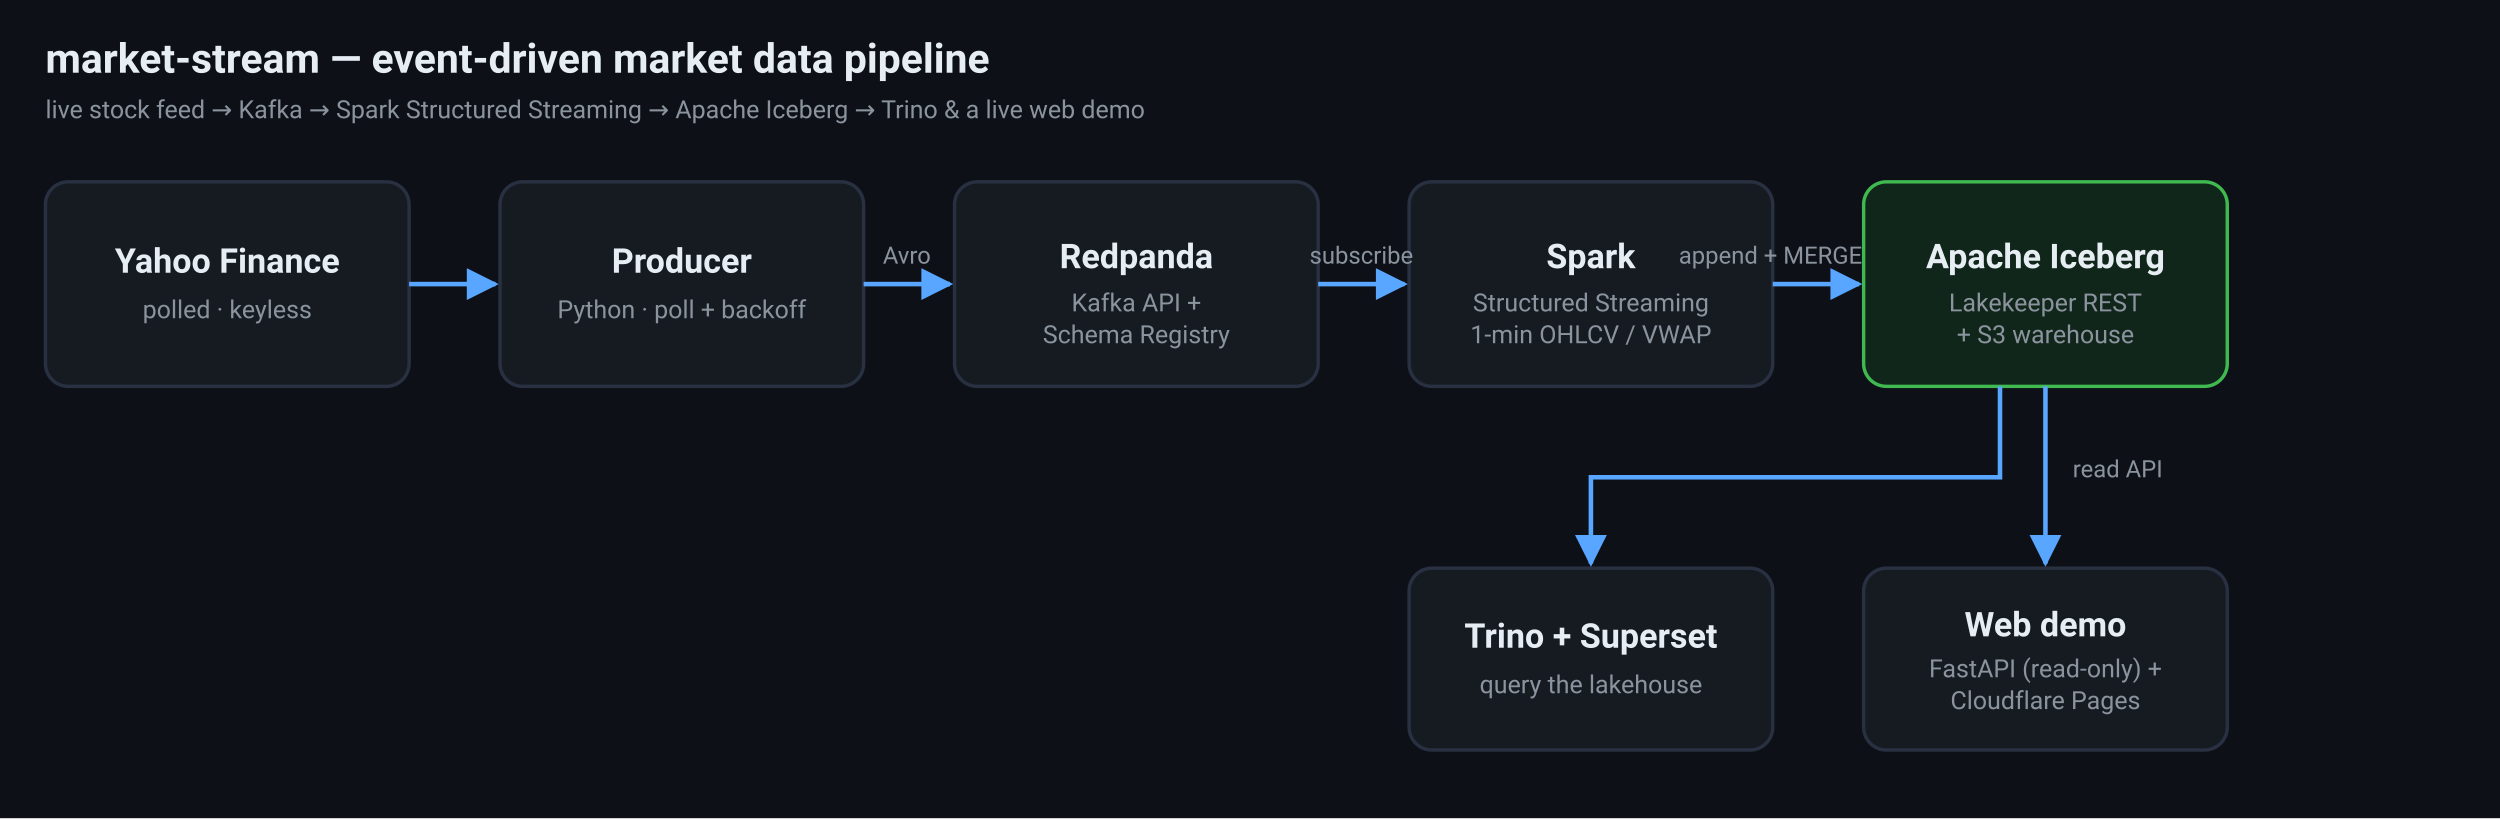
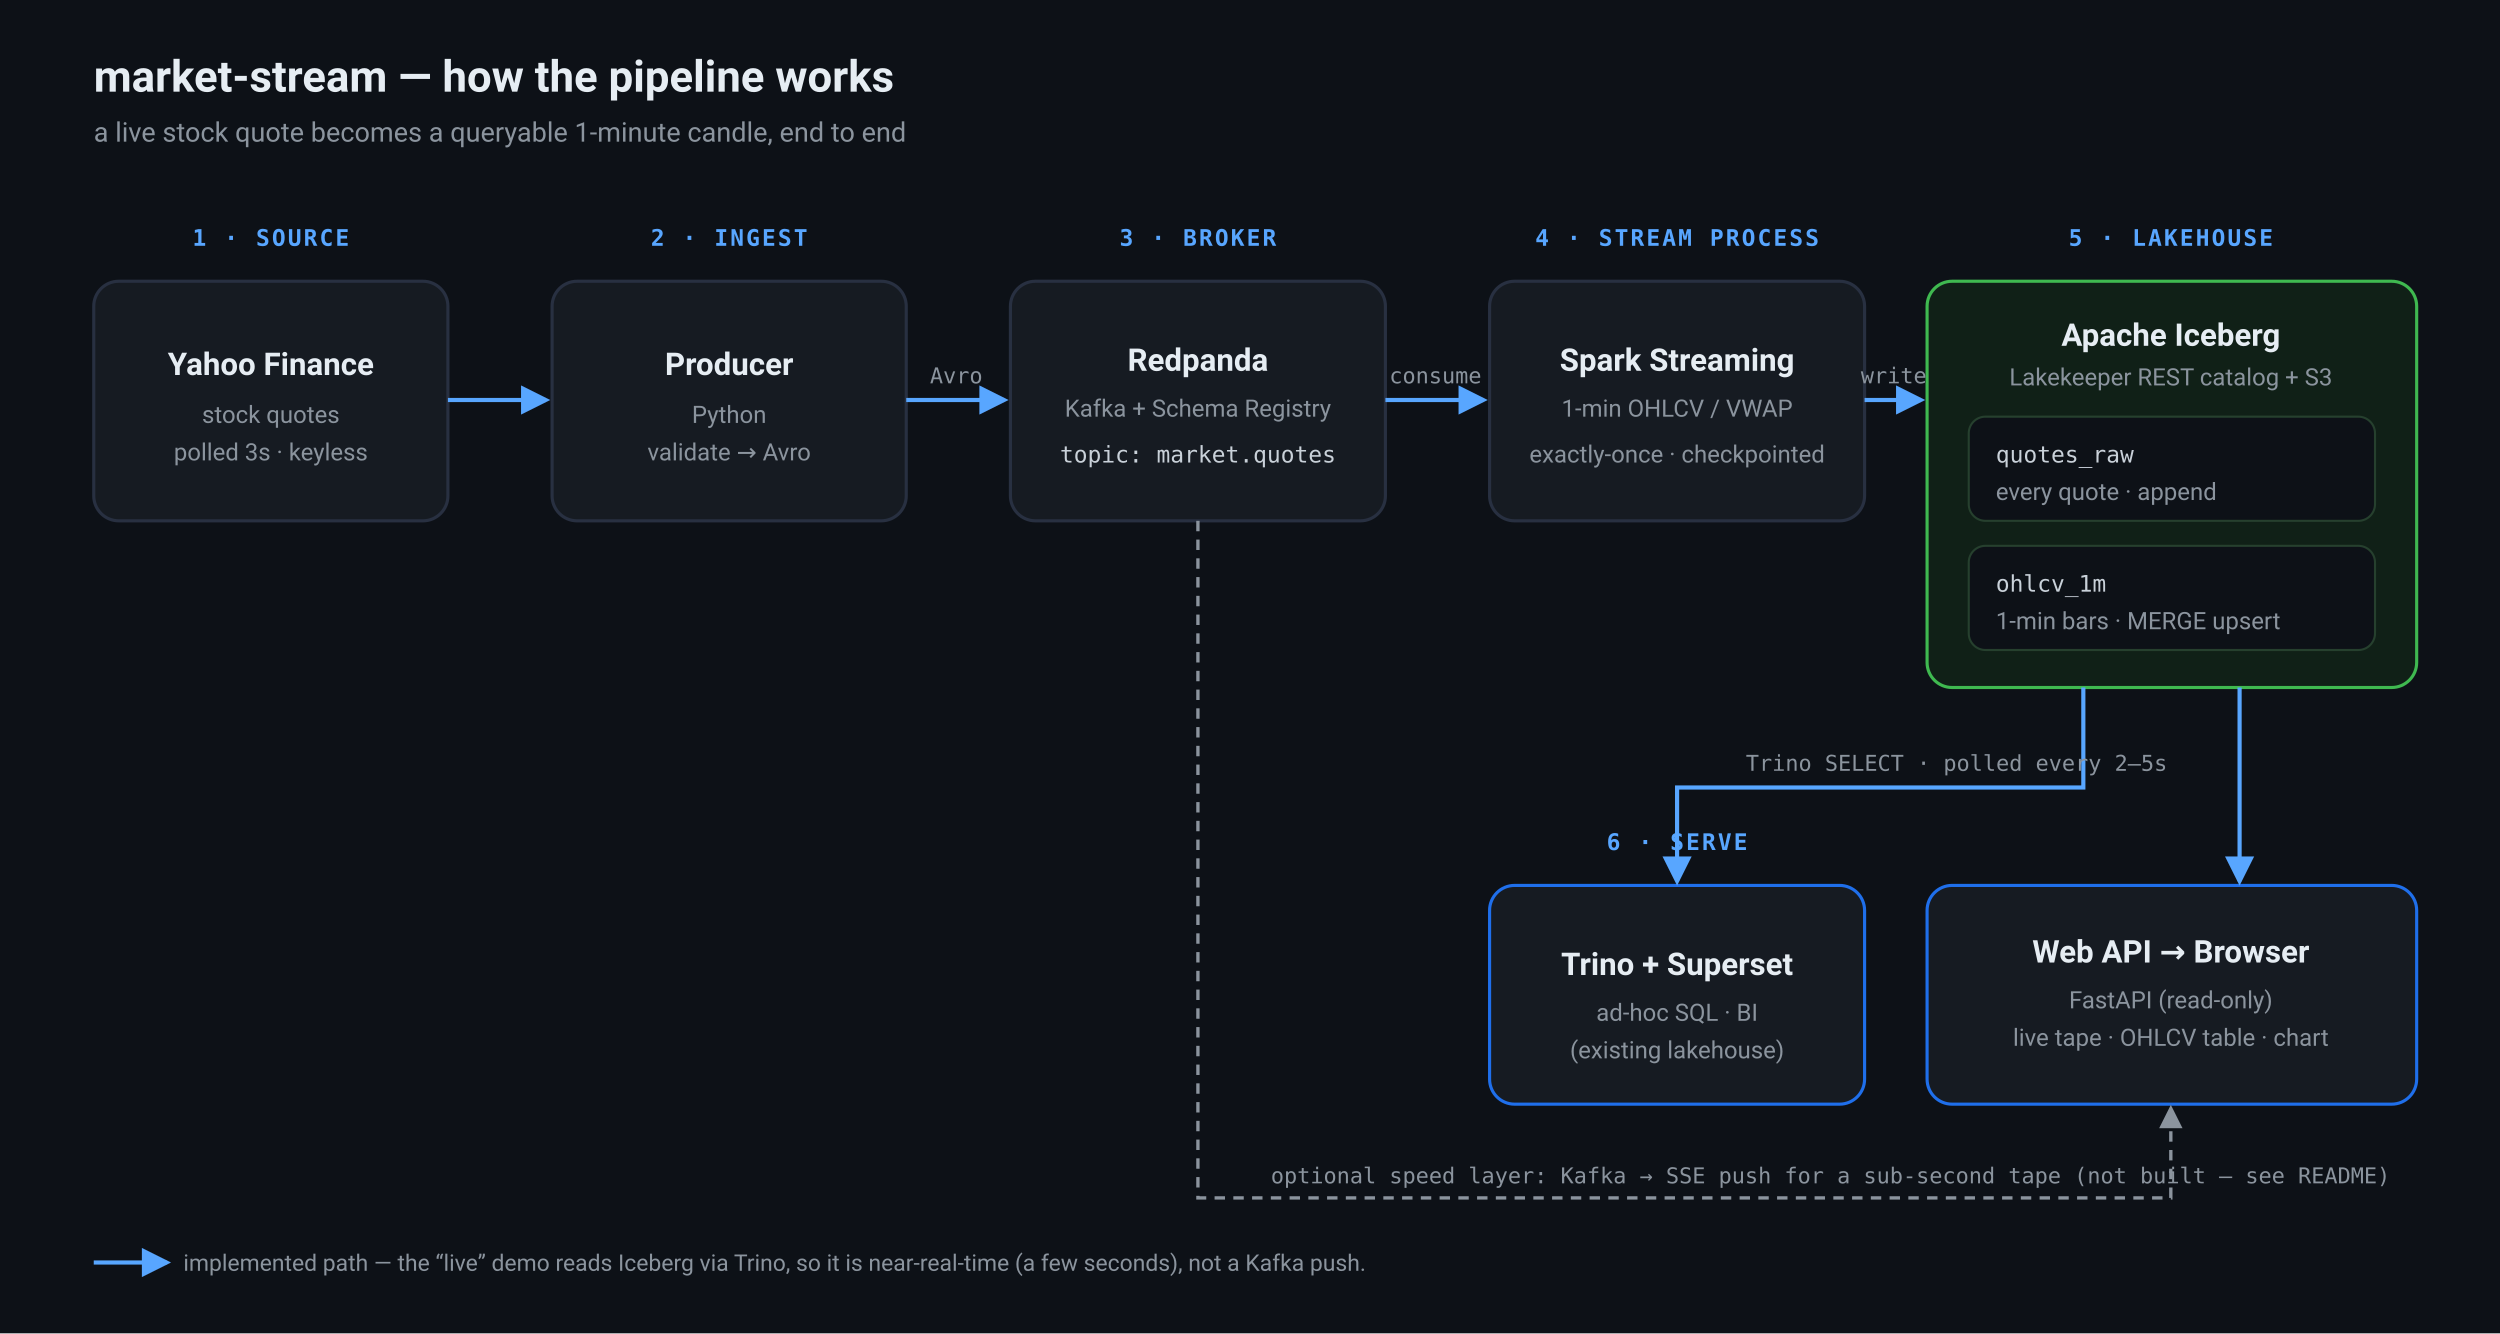
- <svg xmlns="http://www.w3.org/2000/svg" viewBox="0 0 1100 360" font-family="Segoe UI, Roboto, system-ui, sans-serif">
+ <svg xmlns="http://www.w3.org/2000/svg" viewBox="0 0 1200 640" font-family="Segoe UI, Roboto, system-ui, sans-serif">
  <defs>
-     <marker id="arrow" viewBox="0 0 10 10" refX="9" refY="5" markerWidth="7" markerHeight="7" orient="auto-start-reverse">
+     <marker id="arr" viewBox="0 0 10 10" refX="8.5" refY="5" markerWidth="7" markerHeight="7" orient="auto-start-reverse">
      <path d="M0,0 L10,5 L0,10 z" fill="#58a6ff" />
    </marker>
+     <marker id="arrm" viewBox="0 0 10 10" refX="8.5" refY="5" markerWidth="7" markerHeight="7" orient="auto-start-reverse">
+       <path d="M0,0 L10,5 L0,10 z" fill="#8b949e" />
+     </marker>
    <style>
-       .bg    { fill:#0d1117; }
-       .box   { fill:#161b22; stroke:#283041; stroke-width:1.5; rx:10; }
-       .lake  { fill:#11261a; stroke:#3fb950; stroke-width:1.5; rx:10; }
-       .title { fill:#e6edf3; font-size:15px; font-weight:600; }
-       .sub   { fill:#8b949e; font-size:11px; }
-       .h1    { fill:#e6edf3; font-size:18px; font-weight:700; }
-       .flow  { stroke:#58a6ff; stroke-width:2; fill:none; marker-end:url(#arrow); }
-       .lbl   { fill:#8b949e; font-size:10.5px; }
+       .bg     { fill:#0d1117; }
+       .box    { fill:#161b22; stroke:#283041; stroke-width:1.5; }
+       .lake   { fill:#102017; stroke:#3fb950; stroke-width:1.5; }
+       .tbl    { fill:#0d1117; stroke:#26402e; stroke-width:1; }
+       .serve  { fill:#161b22; stroke:#1f6feb; stroke-width:1.5; }
+       .h1     { fill:#e6edf3; font-size:21px; font-weight:700; }
+       .sub0   { fill:#8b949e; font-size:13px; }
+       .stage  { fill:#58a6ff; font-size:11px; font-weight:600; letter-spacing:1px; font-family:"Roboto Mono",monospace; }
+       .t      { fill:#e6edf3; font-size:15px; font-weight:600; }
+       .s      { fill:#8b949e; font-size:11.5px; }
+       .mono   { fill:#c9d1d9; font-size:11px; font-family:"Roboto Mono",monospace; }
+       .lbl    { fill:#8b949e; font-size:10.5px; font-family:"Roboto Mono",monospace; }
+       .flow   { stroke:#58a6ff; stroke-width:2; fill:none; marker-end:url(#arr); }
+       .dash   { stroke:#8b949e; stroke-width:1.6; fill:none; stroke-dasharray:5 4; marker-end:url(#arrm); }
+       .leg    { fill:#8b949e; font-size:11px; }
    </style>
  </defs>
-   <rect class="bg" x="0" y="0" width="1100" height="360" />
-   <text class="h1" x="20" y="32">market-stream — event-driven market data pipeline</text>
-   <text class="sub" x="20" y="52">live stock feed → Kafka → Spark Structured Streaming → Apache Iceberg → Trino &amp; a live web demo</text>
-   <g>
-     <rect class="box" x="20" y="80" width="160" height="90" rx="10" />
-     <text class="title" x="100" y="120" text-anchor="middle">Yahoo Finance</text>
-     <text class="sub" x="100" y="140" text-anchor="middle">polled · keyless</text>
-     <rect class="box" x="220" y="80" width="160" height="90" rx="10" />
-     <text class="title" x="300" y="120" text-anchor="middle">Producer</text>
-     <text class="sub" x="300" y="140" text-anchor="middle">Python · poll + backoff</text>
-     <rect class="box" x="420" y="80" width="160" height="90" rx="10" />
-     <text class="title" x="500" y="118" text-anchor="middle">Redpanda</text>
-     <text class="sub" x="500" y="137" text-anchor="middle">Kafka API +</text>
-     <text class="sub" x="500" y="151" text-anchor="middle">Schema Registry</text>
-     <rect class="box" x="620" y="80" width="160" height="90" rx="10" />
-     <text class="title" x="700" y="118" text-anchor="middle">Spark</text>
-     <text class="sub" x="700" y="137" text-anchor="middle">Structured Streaming</text>
-     <text class="sub" x="700" y="151" text-anchor="middle">1-min OHLCV / VWAP</text>
-     <rect class="lake" x="820" y="80" width="160" height="90" rx="10" />
-     <text class="title" x="900" y="118" text-anchor="middle">Apache Iceberg</text>
-     <text class="sub" x="900" y="137" text-anchor="middle">Lakekeeper REST</text>
-     <text class="sub" x="900" y="151" text-anchor="middle">+ S3 warehouse</text>
-   </g>
-   <rect class="box" x="620" y="250" width="160" height="80" rx="10" />
-   <text class="title" x="700" y="285" text-anchor="middle">Trino + Superset</text>
-   <text class="sub" x="700" y="305" text-anchor="middle">query the lakehouse</text>
-   <rect class="box" x="820" y="250" width="160" height="80" rx="10" />
-   <text class="title" x="900" y="280" text-anchor="middle">Web demo</text>
-   <text class="sub" x="900" y="298" text-anchor="middle">FastAPI (read-only) +</text>
-   <text class="sub" x="900" y="312" text-anchor="middle">Cloudflare Pages</text>
-   <path class="flow" d="M180,125 H218" />
-   <path class="flow" d="M380,125 H418" />
-   <path class="flow" d="M580,125 H618" />
-   <path class="flow" d="M780,125 H818" />
-   <text class="lbl" x="399" y="116" text-anchor="middle">Avro</text>
-   <text class="lbl" x="599" y="116" text-anchor="middle">subscribe</text>
-   <text class="lbl" x="779" y="116" text-anchor="middle">append + MERGE</text>
-   <path class="flow" d="M880,170 V210 H700 V248" />
-   <path class="flow" d="M900,170 V248" />
-   <text class="lbl" x="912" y="210">read API</text>
+   <rect class="bg" x="0" y="0" width="1200" height="640" />
+   <text class="h1" x="45" y="44">market-stream — how the pipeline works</text>
+   <text class="sub0" x="45" y="68">a live stock quote becomes a queryable 1-minute candle, end to end</text>
+   <text class="stage" x="130" y="118" text-anchor="middle">1 · SOURCE</text>
+   <text class="stage" x="350" y="118" text-anchor="middle">2 · INGEST</text>
+   <text class="stage" x="575" y="118" text-anchor="middle">3 · BROKER</text>
+   <text class="stage" x="805" y="118" text-anchor="middle">4 · STREAM PROCESS</text>
+   <text class="stage" x="1042" y="118" text-anchor="middle">5 · LAKEHOUSE</text>
+   <rect class="box" x="45" y="135" width="170" height="115" rx="12" />
+   <text class="t" x="130" y="180" text-anchor="middle">Yahoo Finance</text>
+   <text class="s" x="130" y="203" text-anchor="middle">stock quotes</text>
+   <text class="s" x="130" y="221" text-anchor="middle">polled 3s · keyless</text>
+   <rect class="box" x="265" y="135" width="170" height="115" rx="12" />
+   <text class="t" x="350" y="180" text-anchor="middle">Producer</text>
+   <text class="s" x="350" y="203" text-anchor="middle">Python</text>
+   <text class="s" x="350" y="221" text-anchor="middle">validate → Avro</text>
+   <rect class="box" x="485" y="135" width="180" height="115" rx="12" />
+   <text class="t" x="575" y="178" text-anchor="middle">Redpanda</text>
+   <text class="s" x="575" y="200" text-anchor="middle">Kafka + Schema Registry</text>
+   <text class="mono" x="575" y="222" text-anchor="middle">topic: market.quotes</text>
+   <rect class="box" x="715" y="135" width="180" height="115" rx="12" />
+   <text class="t" x="805" y="178" text-anchor="middle">Spark Streaming</text>
+   <text class="s" x="805" y="200" text-anchor="middle">1-min OHLCV / VWAP</text>
+   <text class="s" x="805" y="222" text-anchor="middle">exactly-once · checkpointed</text>
+   <rect class="lake" x="925" y="135" width="235" height="195" rx="12" />
+   <text class="t" x="1042" y="166" text-anchor="middle">Apache Iceberg</text>
+   <text class="s" x="1042" y="185" text-anchor="middle">Lakekeeper REST catalog + S3</text>
+   <rect class="tbl" x="945" y="200" width="195" height="50" rx="8" />
+   <text class="mono" x="958" y="222">quotes_raw</text>
+   <text class="s" x="958" y="240">every quote · append</text>
+   <rect class="tbl" x="945" y="262" width="195" height="50" rx="8" />
+   <text class="mono" x="958" y="284">ohlcv_1m</text>
+   <text class="s" x="958" y="302">1-min bars · MERGE upsert</text>
+   <path class="flow" d="M215,192 H262" />
+   <path class="flow" d="M435,192 H482" />
+   <path class="flow" d="M665,192 H712" />
+   <path class="flow" d="M895,192 H922" />
+   <text class="lbl" x="459" y="184" text-anchor="middle">Avro</text>
+   <text class="lbl" x="689" y="184" text-anchor="middle">consume</text>
+   <text class="lbl" x="909" y="184" text-anchor="middle">write</text>
+   <text class="stage" x="805" y="408" text-anchor="middle">6 · SERVE</text>
+   <rect class="serve" x="715" y="425" width="180" height="105" rx="12" />
+   <text class="t" x="805" y="468" text-anchor="middle">Trino + Superset</text>
+   <text class="s" x="805" y="490" text-anchor="middle">ad-hoc SQL · BI</text>
+   <text class="s" x="805" y="508" text-anchor="middle">(existing lakehouse)</text>
+   <rect class="serve" x="925" y="425" width="235" height="105" rx="12" />
+   <text class="t" x="1042" y="462" text-anchor="middle">Web API → Browser</text>
+   <text class="s" x="1042" y="484" text-anchor="middle">FastAPI (read-only)</text>
+   <text class="s" x="1042" y="502" text-anchor="middle">live tape · OHLCV table · chart</text>
+   <path class="flow" d="M1000,330 V378 H805 V423" />
+   <path class="flow" d="M1075,330 V423" />
+   <text class="lbl" x="838" y="370">Trino SELECT · polled every 2–5s</text>
+   <path class="dash" d="M575,250 V575 H1042 V532" />
+   <text class="lbl" x="610" y="568">optional speed layer: Kafka → SSE push for a sub-second tape (not built — see README)</text>
+   <line x1="45" y1="606" x2="80" y2="606" stroke="#58a6ff" stroke-width="2" marker-end="url(#arr)" />
+   <text class="leg" x="88" y="610">implemented path — the “live” demo reads Iceberg via Trino, so it is near-real-time (a few seconds), not a Kafka push.</text>
</svg>
